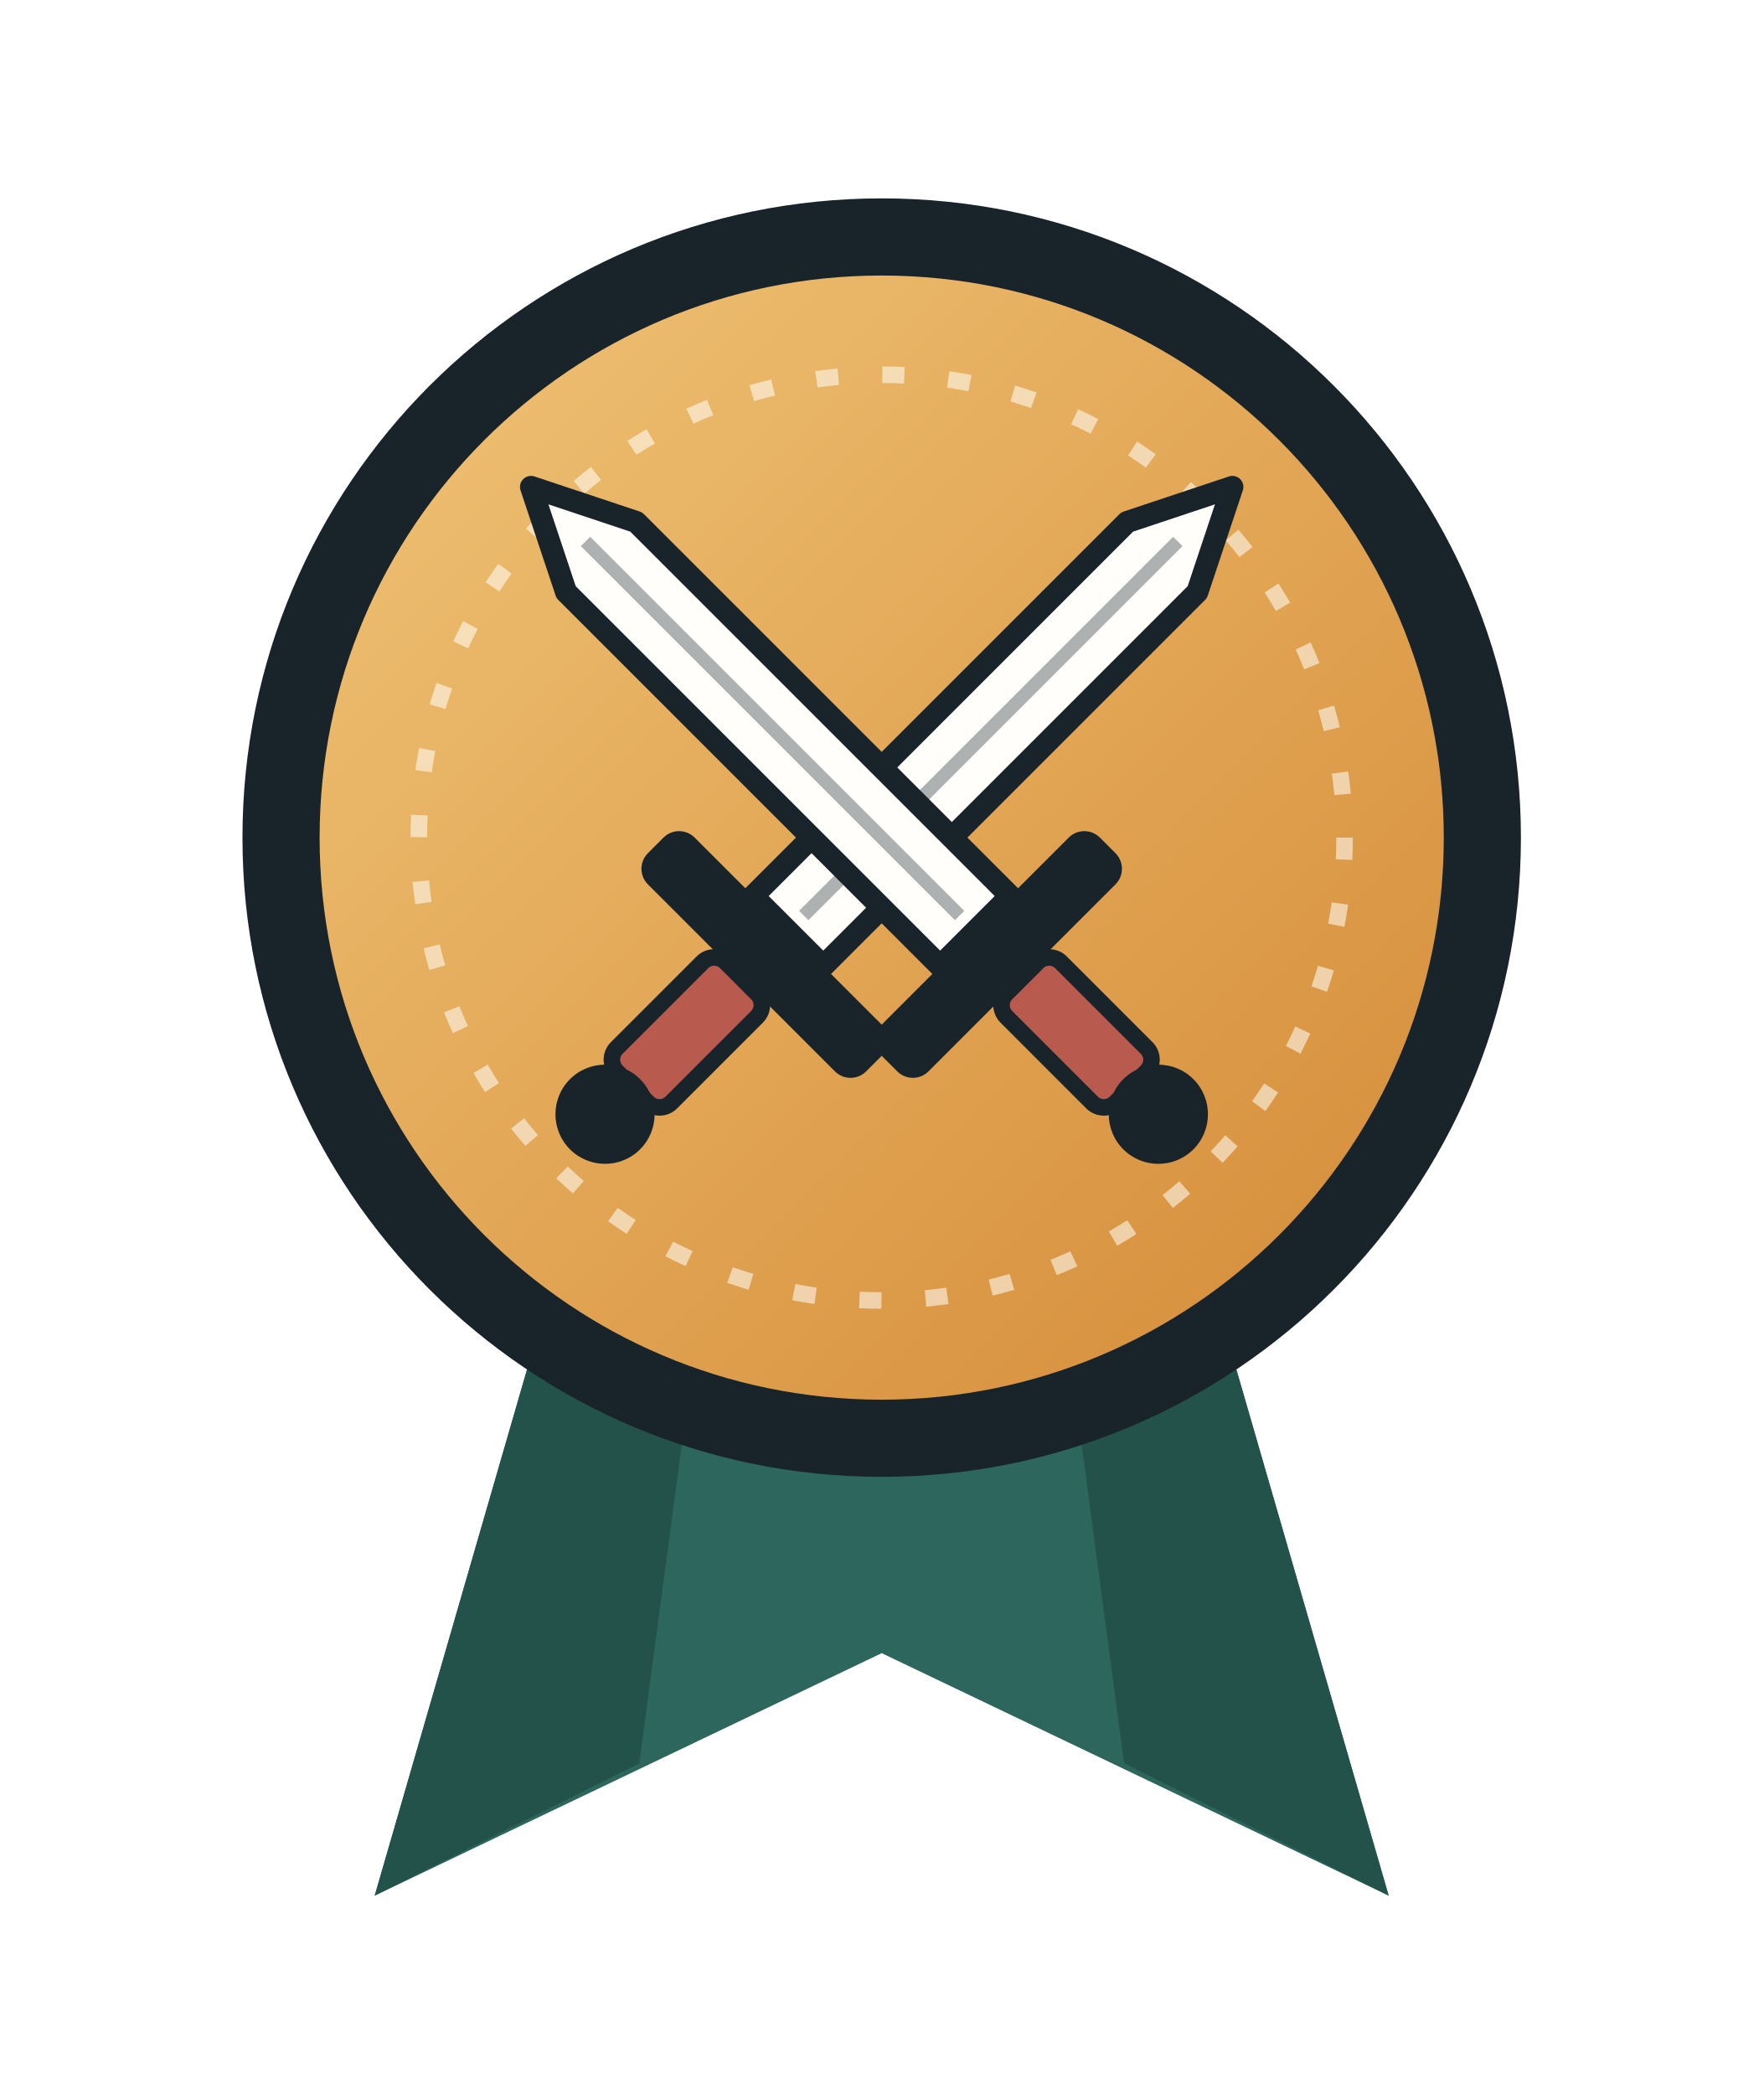
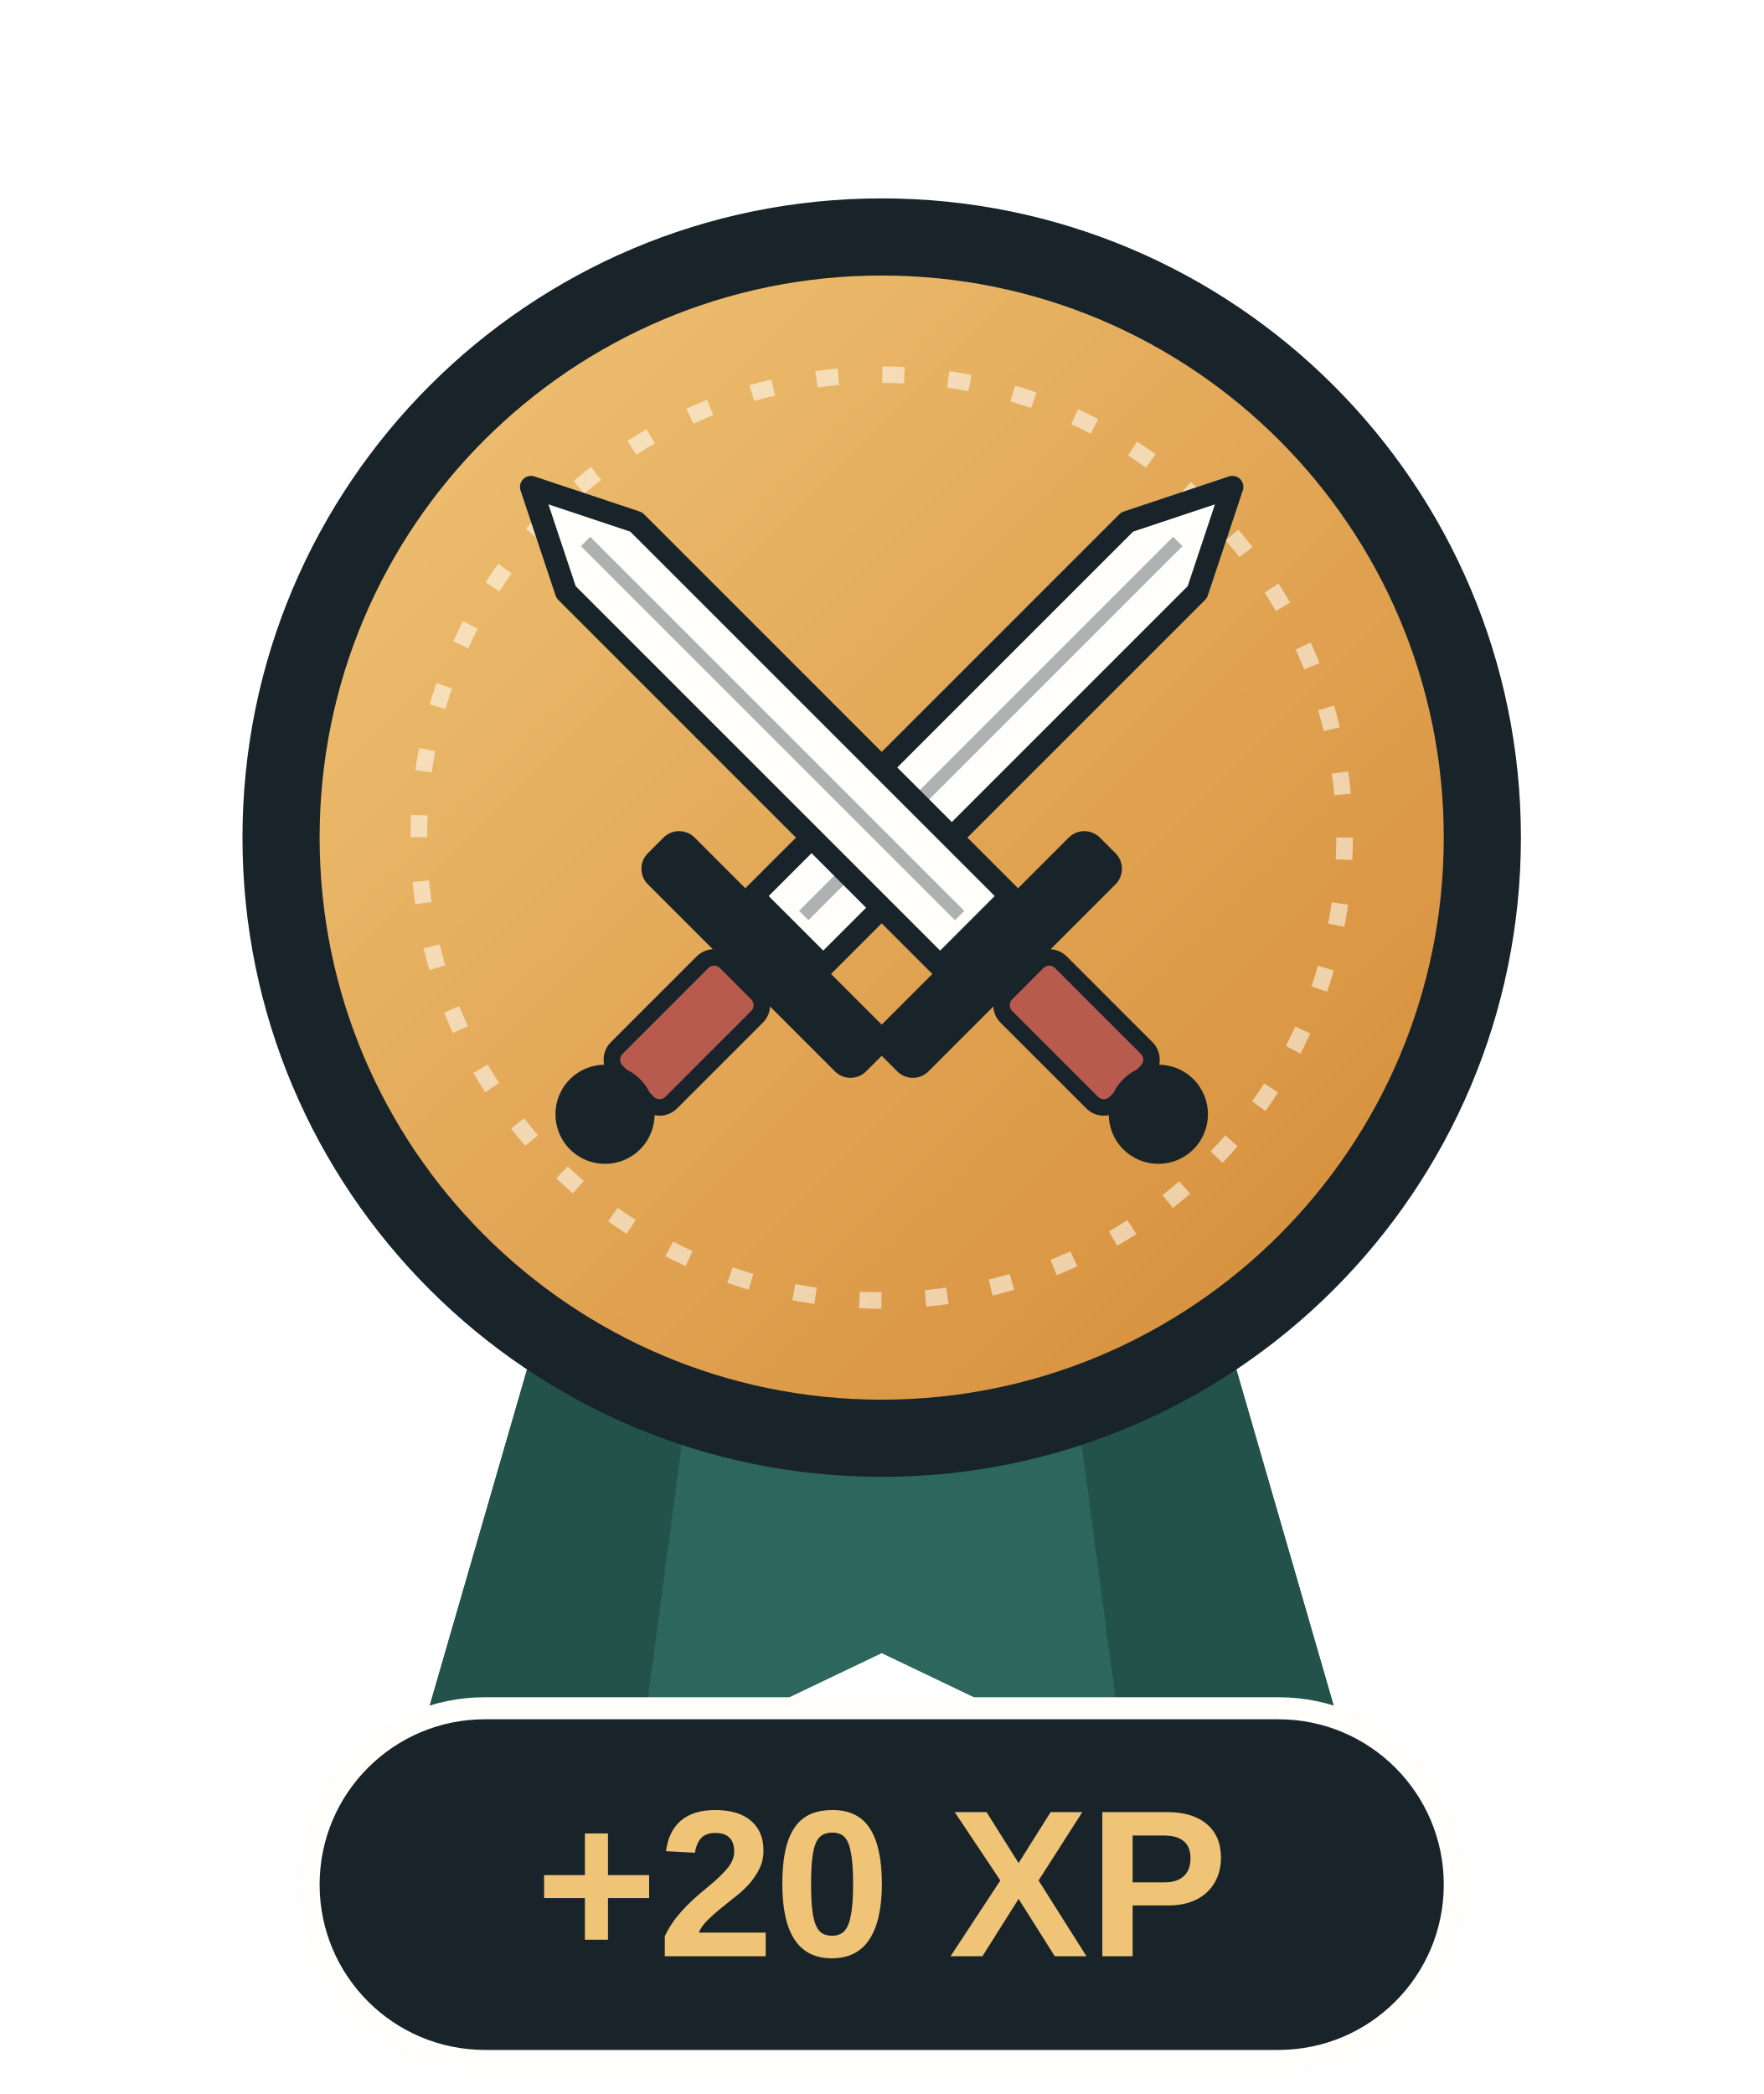
<svg xmlns="http://www.w3.org/2000/svg" viewBox="0 0 160 190" width="160" height="190">
  <defs>
    <linearGradient id="fcFace" x1="0%" y1="0%" x2="100%" y2="100%">
      <stop offset="0%" stop-color="#f0c477" />
      <stop offset="100%" stop-color="#d48a36" />
    </linearGradient>
    <linearGradient id="fcFlame" x1="0%" y1="0%" x2="0%" y2="100%">
      <stop offset="0%" stop-color="#f6b53f" />
      <stop offset="100%" stop-color="#c9432f" />
    </linearGradient>
  </defs>
  <path d="M56 96 L34 172 L80 150 L126 172 L104 96 Z" fill="#2c665d" />
  <path d="M56 96 L34 172 L58 160 L66 100 Z" fill="#22524a" />
  <path d="M104 96 L126 172 L102 160 L94 100 Z" fill="#22524a" />
  <circle cx="80" cy="76" r="58" fill="#18242a" />
  <circle cx="80" cy="76" r="52" fill="url(#fcFace)" />
  <circle cx="80" cy="76" r="52" fill="none" stroke="#18242a" stroke-width="2" />
  <circle cx="80" cy="76" r="42" fill="none" stroke="#fffefa" stroke-opacity=".55" stroke-width="1.5" stroke-dasharray="2 4" />
  <g transform="translate(80 76)">
    <g id="sword" transform="rotate(45)">
      <path d="M-4.5 -36 L0 -45 L4.5 -36 L4.5 12 L-4.5 12 Z" fill="#fffefa" stroke="#18242a" stroke-width="2" stroke-linejoin="round" />
      <path d="M0 -38 L0 10" stroke="#18242a" stroke-opacity=".35" stroke-width="1.2" />
      <rect x="-14" y="12" width="28" height="6" rx="2" fill="#18242a" />
      <rect x="-3.5" y="18" width="7" height="14" rx="1.5" fill="#b85b4e" stroke="#18242a" stroke-width="1.5" />
      <circle cx="0" cy="35.5" r="4.5" fill="#18242a" />
    </g>
    <use href="#sword" transform="scale(-1 1)" />
  </g>
+   <g>
+     <rect x="28" y="155" width="104" height="32" rx="16" fill="#18242a" stroke="#fffefa" stroke-width="2" />
+     <text x="80" y="177.5" text-anchor="middle" font-family="'Trebuchet MS', 'Segoe UI', Arial, sans-serif" font-size="19" font-weight="800" fill="#f0c477">+20 XP</text>
+   </g>
</svg>
